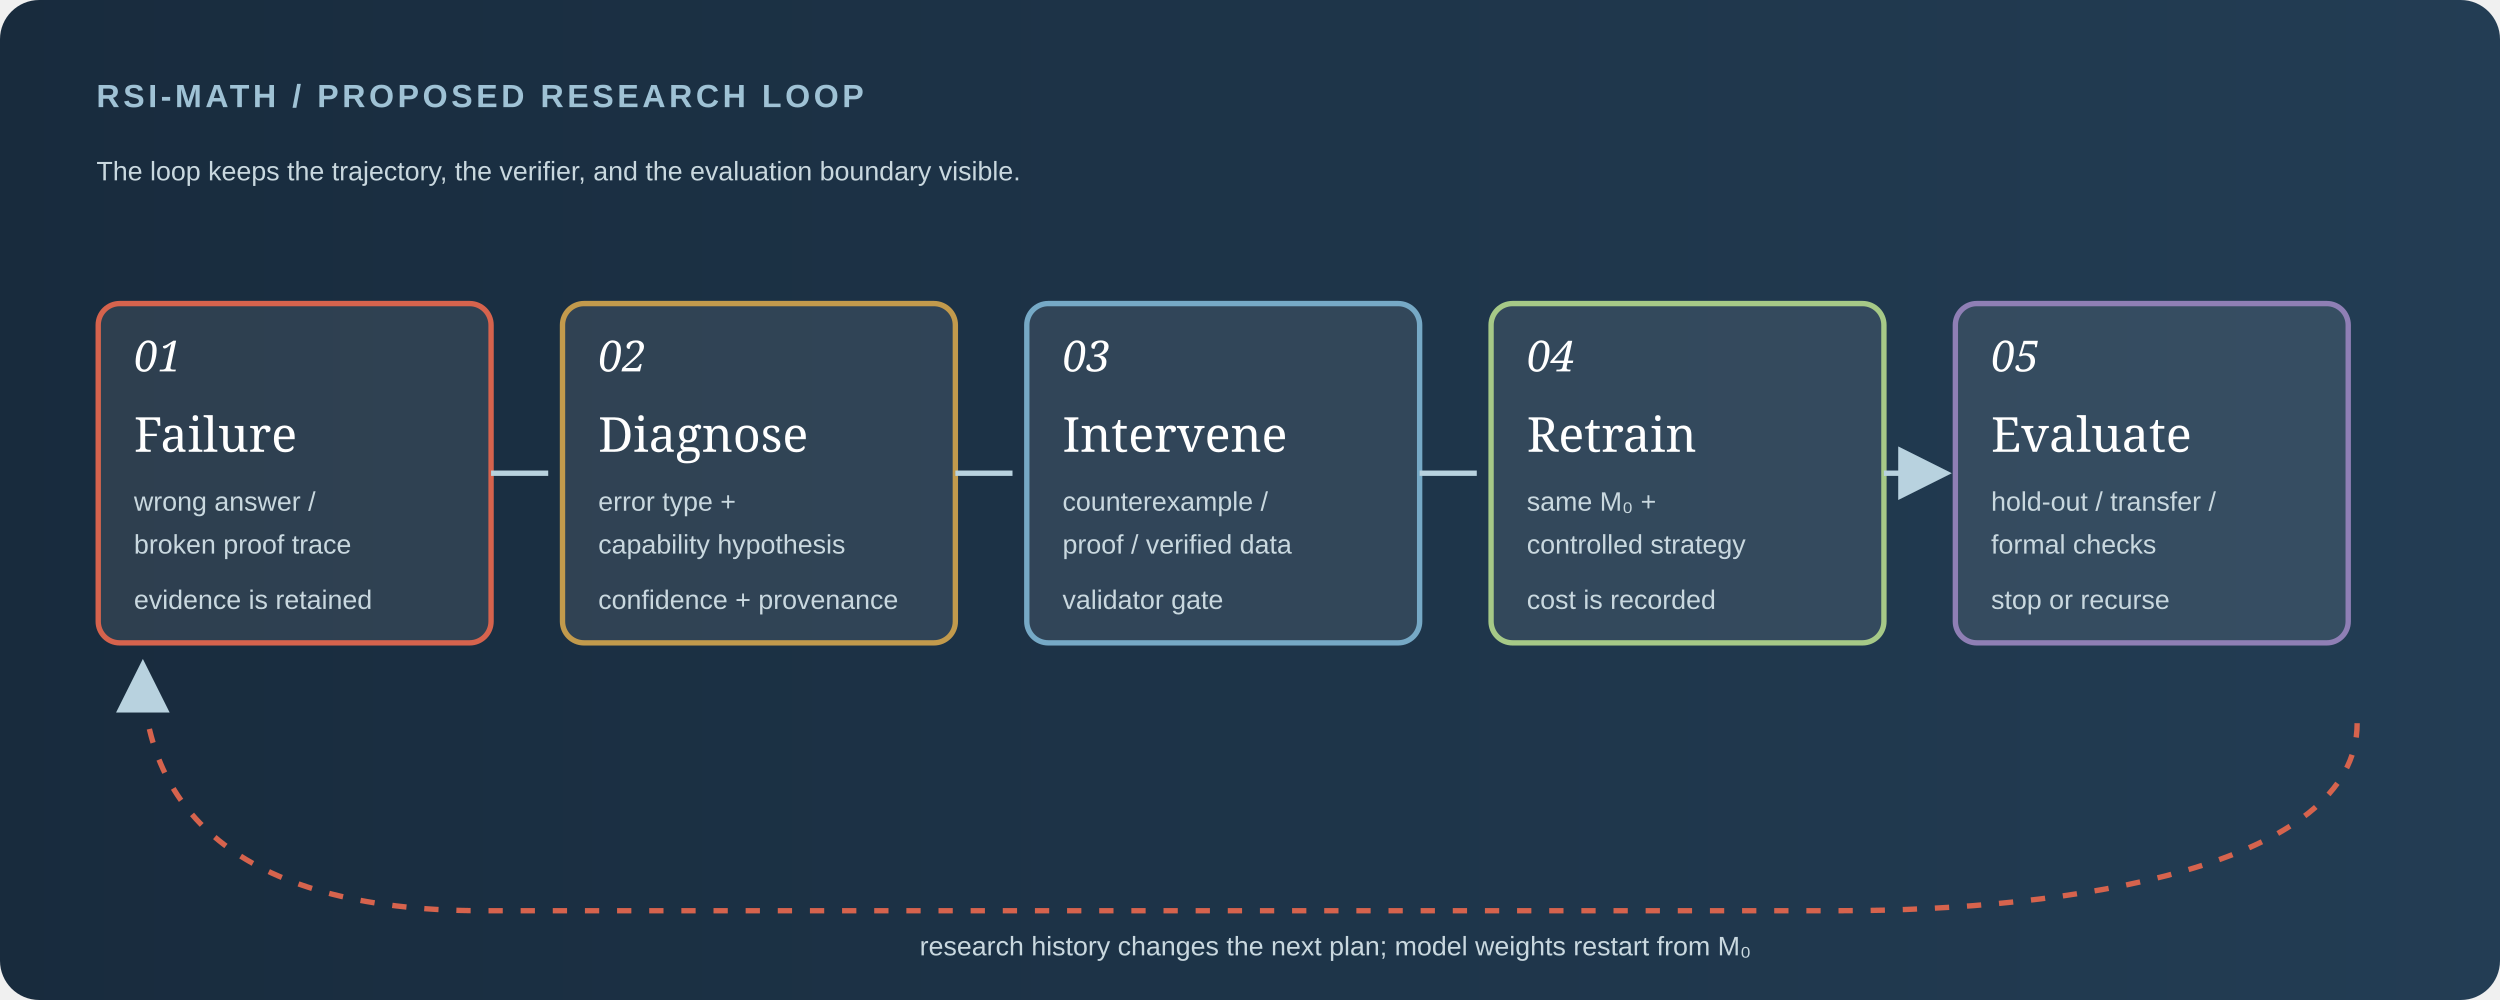
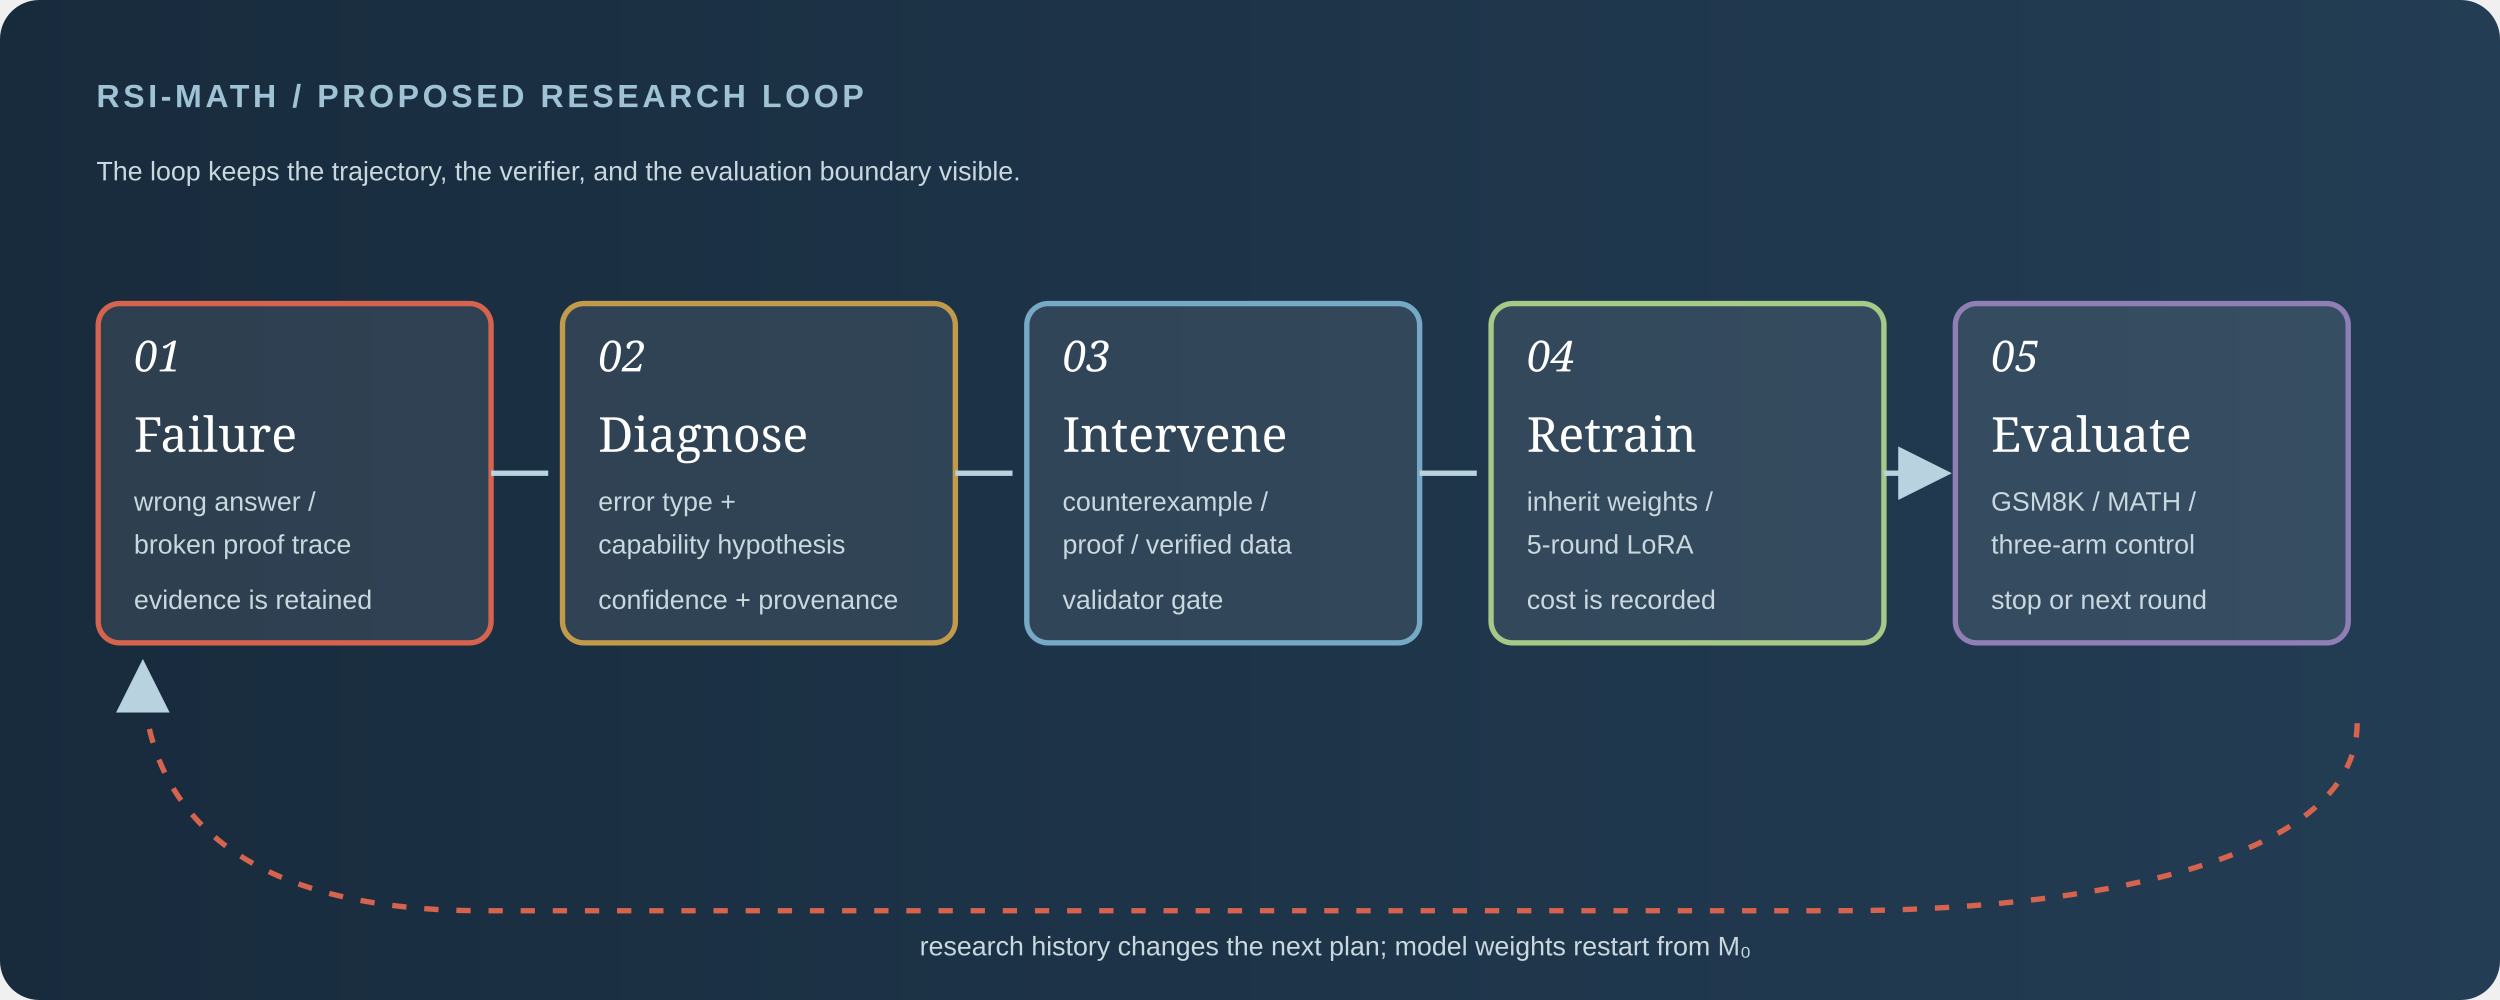
<svg xmlns="http://www.w3.org/2000/svg" viewBox="0 0 1400 560" role="img" aria-labelledby="title desc">
  <defs>
    <linearGradient id="bg" x1="0" x2="1">
      <stop stop-color="#182b3d" />
      <stop offset="1" stop-color="#233d54" />
    </linearGradient>
    <marker id="arrow" markerWidth="10" markerHeight="10" refX="8" refY="5" orient="auto">
      <path d="M0 0L10 5L0 10Z" fill="#b8d2df" />
    </marker>
    <style>
      .k{font:700 18px Arial,sans-serif;letter-spacing:2px;fill:#9fc2d5}.h{font:500 27px Georgia,serif;fill:#fff}.s{font:15px Arial,sans-serif;fill:#c9d8df}.n{font:italic 24px Georgia,serif;fill:#fff}
    </style>
  </defs>
  <rect width="1400" height="560" rx="22" fill="url(#bg)" />
  <text x="54" y="60" class="k">RSI-MATH / PROPOSED RESEARCH LOOP</text>
  <text x="54" y="101" class="s">The loop keeps the trajectory, the verifier, and the evaluation boundary visible.</text>
  <g transform="translate(55 170)">
    <g>
      <rect width="220" height="190" rx="12" fill="#fff" fill-opacity=".09" stroke="#d6634d" stroke-width="3" />
      <text x="20" y="38" class="n">01</text>
      <text x="20" y="83" class="h">Failure</text>
      <text x="20" y="116" class="s">wrong answer /</text>
      <text x="20" y="140" class="s">broken proof trace</text>
      <text x="20" y="171" class="s">evidence is retained</text>
    </g>
    <g transform="translate(260)">
      <rect width="220" height="190" rx="12" fill="#fff" fill-opacity=".09" stroke="#c29a4c" stroke-width="3" />
      <text x="20" y="38" class="n">02</text>
      <text x="20" y="83" class="h">Diagnose</text>
      <text x="20" y="116" class="s">error type +</text>
      <text x="20" y="140" class="s">capability hypothesis</text>
      <text x="20" y="171" class="s">confidence + provenance</text>
    </g>
    <g transform="translate(520)">
      <rect width="220" height="190" rx="12" fill="#fff" fill-opacity=".09" stroke="#76a9c6" stroke-width="3" />
      <text x="20" y="38" class="n">03</text>
      <text x="20" y="83" class="h">Intervene</text>
      <text x="20" y="116" class="s">counterexample /</text>
      <text x="20" y="140" class="s">proof / verified data</text>
      <text x="20" y="171" class="s">validator gate</text>
    </g>
    <g transform="translate(780)">
      <rect width="220" height="190" rx="12" fill="#fff" fill-opacity=".09" stroke="#a6c987" stroke-width="3" />
      <text x="20" y="38" class="n">04</text>
      <text x="20" y="83" class="h">Retrain</text>
-       <text x="20" y="116" class="s">same M₀ +</text>
-       <text x="20" y="140" class="s">controlled strategy</text>
+       <text x="20" y="116" class="s">inherit weights /</text>
+       <text x="20" y="140" class="s">5-round LoRA</text>
      <text x="20" y="171" class="s">cost is recorded</text>
    </g>
    <g transform="translate(1040)">
      <rect width="220" height="190" rx="12" fill="#fff" fill-opacity=".09" stroke="#8f7fb5" stroke-width="3" />
      <text x="20" y="38" class="n">05</text>
      <text x="20" y="83" class="h">Evaluate</text>
-       <text x="20" y="116" class="s">hold-out / transfer /</text>
-       <text x="20" y="140" class="s">formal checks</text>
-       <text x="20" y="171" class="s">stop or recurse</text>
+       <text x="20" y="116" class="s">GSM8K / MATH /</text>
+       <text x="20" y="140" class="s">three-arm control</text>
+       <text x="20" y="171" class="s">stop or next round</text>
    </g>
    <path d="M220 95H252M480 95H512M740 95H772M1000 95H1032" stroke="#b8d2df" stroke-width="3" marker-end="url(#arrow)" />
  </g>
  <path d="M1320 405C1320 485 1160 510 1030 510H270C130 510 80 450 80 375" fill="none" stroke="#d6634d" stroke-width="3" stroke-dasharray="8 10" marker-end="url(#arrow)" />
  <text x="515" y="535" class="s">research history changes the next plan; model weights restart from M₀</text>
</svg>
